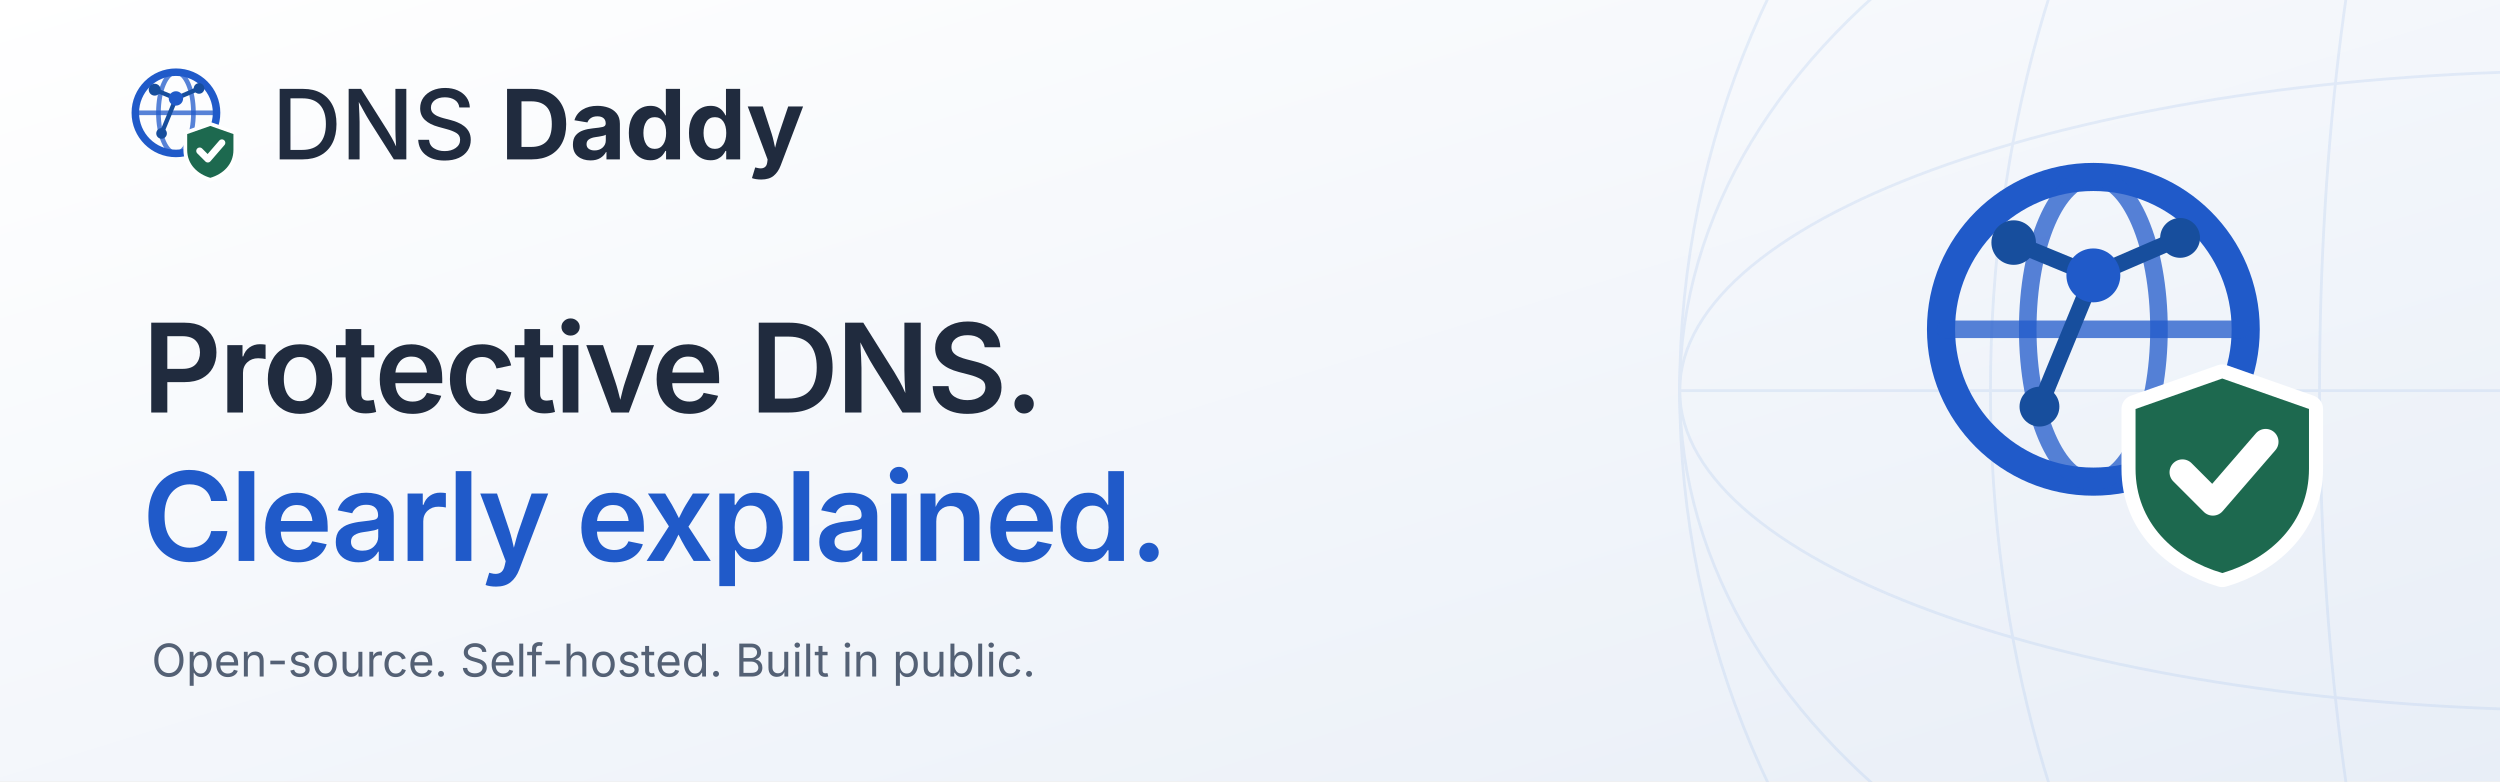
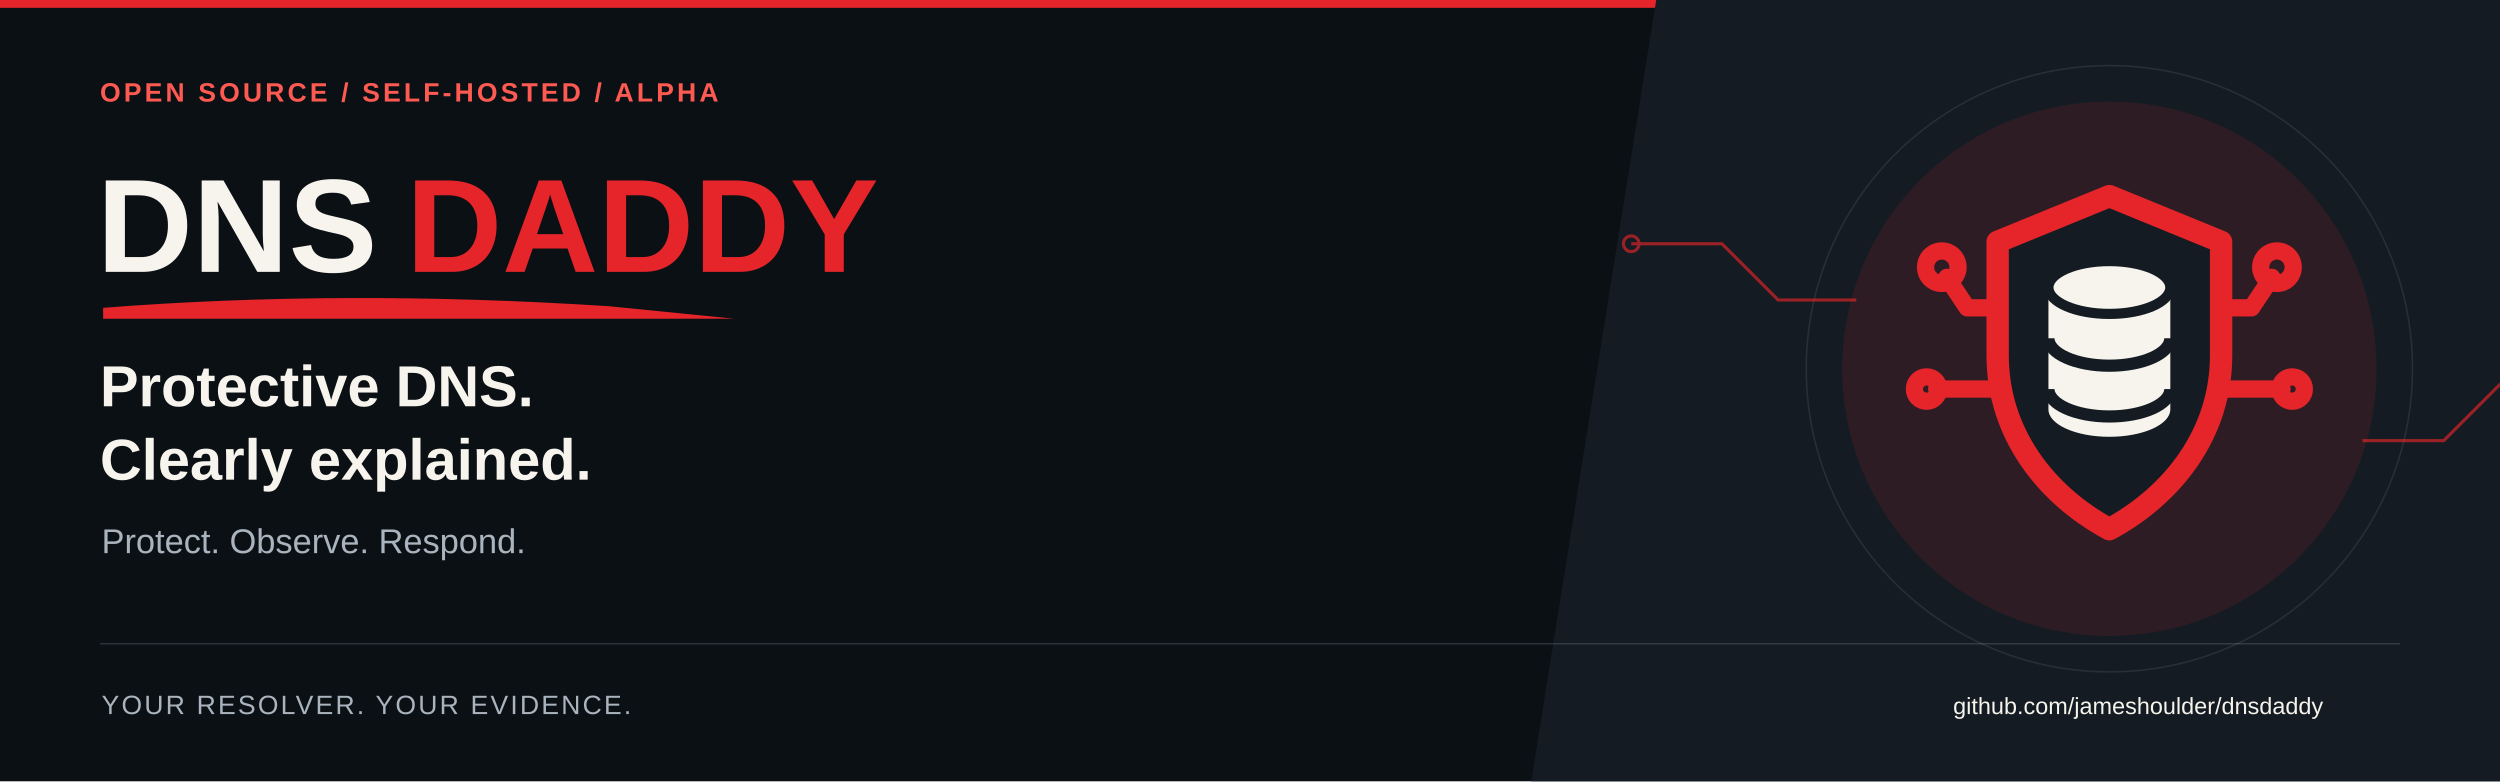
<svg xmlns="http://www.w3.org/2000/svg" width="1600" height="500" viewBox="0 0 1600 500" role="img" aria-labelledby="title">
-   <defs>
-     <linearGradient id="paper" x1="0" y1="0" x2="1" y2="1">
-       <stop stop-color="#FFFFFF" />
-       <stop offset="1" stop-color="#E8EEF7" />
-     </linearGradient>
-   </defs>
-   <rect width="1600" height="500" fill="url(#paper)" />
-   <g fill="none" stroke="#ACC6EC" stroke-width="1.8" opacity="0.27">
-     <circle cx="1660" cy="250" r="585" />
-     <ellipse cx="1660" cy="250" rx="386.1" ry="585" />
-     <ellipse cx="1660" cy="250" rx="175.5" ry="585" />
-     <ellipse cx="1660" cy="250" rx="585" ry="204.75" />
-     <ellipse cx="1660" cy="250" rx="585" ry="409.5" />
-     <path d="M1075 250H2245" />
+   <rect width="1600" height="500" fill="#0B1014" />
+   <rect width="1600" height="5" fill="#E5252A" />
+   <path d="M1060 0H1600V500H980Z" fill="#141B22" />
+   <circle cx="1350" cy="236" r="171" fill="#E5252A" opacity=".12" />
+   <circle cx="1350" cy="236" r="194" fill="none" stroke="#A9B4BE" opacity=".13" />
+   <g stroke="#E5252A" fill="none" stroke-width="2" opacity=".65">
+     <path d="M1044 156h58l36 36h50M1512 282h52l36-36h70" />
+     <circle cx="1044" cy="156" r="5" />
+     <circle cx="1670" cy="246" r="5" />
  </g>
-   <g transform="translate(58 20) scale(0.5)">
-     <g opacity="1" transform="translate(120.000 120.000) scale(4) translate(-20.7 -21.9)">
-       <g fill="none" stroke-linecap="round" stroke-linejoin="round">
-         <circle cx="18" cy="18" r="13" stroke="#205AC9" stroke-width="2.4" />
-         <ellipse cx="18" cy="18" rx="5.6" ry="13" stroke="#205AC9" stroke-width="1.5" opacity=".75" />
-         <path d="M5.4 18h25.2" stroke="#205AC9" stroke-width="1.5" opacity=".75" />
-         <path d="M11.2 10.6L18 13.4L25.4 10.2M18 13.4L13.4 24.6" stroke="#174E9D" stroke-width="1.4" />
-       </g>
-       <g fill="#174E9D">
-         <circle cx="11.2" cy="10.6" r="1.9" />
-         <circle cx="25.4" cy="10.2" r="1.7" />
-         <circle cx="13.4" cy="24.6" r="1.7" />
-       </g>
-       <circle cx="18" cy="13.4" r="2.3" fill="#205AC9" />
-       <path d="M29 22.2 l7.4 2.6 v5.1 c0 4.6-3.3 7.7-7.4 8.9 -4.1-1.2-7.4-4.3-7.4-8.9 v-5.1 Z" fill="white" stroke="white" stroke-width="2.4" stroke-linejoin="round" />
-       <path d="M29 22.2 l7.4 2.6 v5.1 c0 4.6-3.3 7.7-7.4 8.9 -4.1-1.2-7.4-4.3-7.4-8.9 v-5.1 Z" fill="#1D694F" />
-       <path d="M25.6 30.2 l2.6 2.6 4.5-5.2" fill="none" stroke="white" stroke-width="2.2" stroke-linecap="round" stroke-linejoin="round" />
+   <g transform="translate(1220 106) scale(6.5)">
+     <g fill="none" stroke="#E5252A" stroke-width="1.7" stroke-linecap="round" stroke-linejoin="round">
+       <path d="M9 14H6l-2-3M9 22H3M31 14h3l2-3M31 22h6" />
+       <circle cx="3.5" cy="10" r="1.6" />
+       <circle cx="2" cy="22" r="1.2" />
+       <circle cx="36.5" cy="10" r="1.6" />
+       <circle cx="38" cy="22" r="1.2" />
    </g>
-     <g aria-label="DNS " fill="#202B3E" transform="translate(232.000 164.000) scale(0.0605469 -0.0605469)">
-       <path transform="translate(0.000 0)" d="M650 0H165V1490H664Q884 1490 1041.0 1400.5Q1198 1311 1282.0 1145.0Q1366 979 1366 747Q1366 514 1281.5 347.0Q1197 180 1036.5 90.0Q876 0 650 0ZM393 200H637Q890 200 1016.0 341.5Q1142 483 1142 747Q1142 1010 1017.5 1150.0Q893 1290 649 1290H393Z" />
-       <path transform="translate(1458.308 0)" d="M165 0V1490H428L989 603Q1024 547 1071.0 463.5Q1118 380 1168 273Q1160 381 1156.5 479.5Q1153 578 1153 642V1490H1384V0H1120L617 793Q580 852 546.5 910.0Q513 968 473.0 1040.5Q433 1113 379 1213Q386 1073 391.0 963.0Q396 853 396 795V0Z" />
-       <path transform="translate(2987.615 0)" d="M665 -25Q414 -25 265.0 92.5Q116 210 106 414H335Q345 292 440.0 233.5Q535 175 664 175Q806 175 899.0 241.0Q992 307 992 415Q992 512 910.5 559.5Q829 607 709 639L535 687Q352 736 249.5 832.0Q147 928 147 1081Q147 1210 216.5 1306.5Q286 1403 405.5 1456.5Q525 1510 675 1510Q828 1510 944.5 1456.5Q1061 1403 1127.5 1309.5Q1194 1216 1197 1098H975Q964 1200 880.5 1256.0Q797 1312 670 1312Q535 1312 455.0 1250.5Q375 1189 375 1094Q375 1023 418.0 979.5Q461 936 523.5 910.5Q586 885 643 870L788 832Q859 814 934.5 783.5Q1010 753 1074.0 704.5Q1138 656 1177.5 584.5Q1217 513 1217 412Q1217 286 1152.0 187.0Q1087 88 963.5 31.5Q840 -25 665 -25Z" />
-     </g>
-     <g aria-label="Daddy" fill="#202B3E" transform="translate(524.861 164.000) scale(0.0605469 -0.0605469)">
-       <path transform="translate(0.000 0)" d="M659 0H135V1490H664Q888 1490 1049.5 1400.5Q1211 1311 1298.0 1144.5Q1385 978 1385 746Q1385 513 1298.0 346.0Q1211 179 1048.0 89.5Q885 0 659 0ZM440 263H644Q859 263 970.0 379.0Q1081 495 1081 746Q1081 996 970.5 1111.5Q860 1227 646 1227H440Z" />
-       <path transform="translate(1459.308 0)" d="M440 -22Q280 -22 174.0 62.5Q68 147 68 313Q68 438 128.0 509.0Q188 580 284.0 613.0Q380 646 490 656Q634 670 697.5 685.5Q761 701 761 756V761Q761 832 715.5 871.0Q670 910 586 910Q499 910 446.0 872.5Q393 835 375 781L100 827Q143 972 271.5 1052.0Q400 1132 587 1132Q707 1132 815.5 1094.0Q924 1056 992.5 972.5Q1061 889 1061 753V0H777V155H767Q726 77 645.0 27.5Q564 -22 440 -22ZM525 189Q630 189 696.5 250.0Q763 311 763 400V521Q745 508 704.5 498.5Q664 489 619.0 481.5Q574 474 541 470Q458 458 407.0 423.0Q356 388 356 321Q356 256 403.5 222.5Q451 189 525 189Z" />
-       <path transform="translate(2628.615 0)" d="M537 -19Q408 -19 305.0 47.5Q202 114 141.5 242.5Q81 371 81 557Q81 748 143.0 876.0Q205 1004 308.0 1068.0Q411 1132 535 1132Q630 1132 693.0 1100.0Q756 1068 794.5 1021.0Q833 974 853 930H863V1490H1163V0H868V179H853Q832 134 793.0 88.5Q754 43 691.0 12.0Q628 -19 537 -19ZM629 222Q743 222 806.0 314.0Q869 406 869 558Q869 710 806.5 801.0Q744 892 629 892Q511 892 450.0 798.5Q389 705 389 558Q389 410 450.5 316.0Q512 222 629 222Z" />
-       <path transform="translate(3899.923 0)" d="M537 -19Q408 -19 305.0 47.5Q202 114 141.5 242.5Q81 371 81 557Q81 748 143.0 876.0Q205 1004 308.0 1068.0Q411 1132 535 1132Q630 1132 693.0 1100.0Q756 1068 794.5 1021.0Q833 974 853 930H863V1490H1163V0H868V179H853Q832 134 793.0 88.5Q754 43 691.0 12.0Q628 -19 537 -19ZM629 222Q743 222 806.0 314.0Q869 406 869 558Q869 710 806.5 801.0Q744 892 629 892Q511 892 450.0 798.5Q389 705 389 558Q389 410 450.5 316.0Q512 222 629 222Z" />
-       <path transform="translate(5192.231 0)" d="M120 -396 189 -170 226 -179Q317 -204 375.0 -175.5Q433 -147 443 -63L451 -3L31 1118H350L538 538Q561 465 577.0 392.5Q593 320 609 246Q627 321 646.5 393.5Q666 466 690 538L886 1118H1201L726 -132Q675 -267 579.5 -346.5Q484 -426 316 -426Q256 -426 204.0 -417.5Q152 -409 120 -396Z" />
-     </g>
+     <path d="M20 3 31 7.5v11.2c0 7.6-4.7 13.7-11 17.1C13.7 32.4 9 26.3 9 18.7V7.5Z" fill="#141B22" stroke="#E5252A" stroke-width="2.2" stroke-linejoin="round" />
+     <path d="M14 12v12c0 1.5 2.7 2.7 6 2.7s6-1.2 6-2.7V12Z" fill="#F7F4ED" />
+     <ellipse cx="20" cy="12" rx="6" ry="2.6" fill="#F7F4ED" stroke="#141B22" stroke-width="1" />
+     <path d="M14 17c0 1.5 2.7 2.7 6 2.7s6-1.2 6-2.7M14 22c0 1.5 2.7 2.7 6 2.7s6-1.2 6-2.7" fill="none" stroke="#141B22" stroke-width="1.2" />
  </g>
-   <g aria-label="Protective DNS." fill="#202B3E" transform="translate(91.000 264.000) scale(0.0385742 -0.0385742)">
-     <path transform="translate(0.000 0)" d="M150 0V1490H707Q878 1490 995.0 1426.0Q1112 1362 1172.0 1250.5Q1232 1139 1232 997Q1232 854 1171.5 742.5Q1111 631 993.0 567.5Q875 504 703 504H417V0ZM417 724H668Q819 724 889.0 801.0Q959 878 959 997Q959 1116 889.0 1191.0Q819 1266 666 1266H417Z" />
-     <path transform="translate(1274.337 0)" d="M138 0V1118H390V931H402Q432 1028 507.0 1080.5Q582 1133 678 1133Q728 1133 773 1126V887Q757 891 721.0 895.5Q685 900 650 900Q541 900 469.5 832.5Q398 765 398 658V0Z" />
-     <path transform="translate(1995.673 0)" d="M623 -23Q460 -23 340.0 49.5Q220 122 154.5 251.5Q89 381 89 553Q89 727 154.5 857.5Q220 988 340.0 1060.0Q460 1132 623 1132Q786 1132 906.0 1060.0Q1026 988 1092.0 857.5Q1158 727 1158 553Q1158 381 1092.0 251.5Q1026 122 906.0 49.5Q786 -23 623 -23ZM623 188Q714 188 774.0 237.0Q834 286 864.0 369.0Q894 452 894 554Q894 657 864.0 740.0Q834 823 774.0 872.0Q714 921 623 921Q533 921 473.0 872.0Q413 823 383.5 740.0Q354 657 354 554Q354 452 383.5 369.0Q413 286 473.0 237.0Q533 188 623 188Z" />
-     <path transform="translate(3196.010 0)" d="M655 1118V914H439V315Q439 254 464.5 225.5Q490 197 550 197Q568 197 597.0 201.5Q626 206 645 210L686 9Q643 -4 598.0 -9.5Q553 -15 512 -15Q351 -15 265.0 65.0Q179 145 179 293V914H20V1118H179V1384H439V1118Z" />
-     <path transform="translate(3852.347 0)" d="M632 -23Q463 -23 341.5 48.0Q220 119 154.5 248.0Q89 377 89 552Q89 724 153.5 854.5Q218 985 336.5 1058.5Q455 1132 615 1132Q751 1132 867.5 1072.5Q984 1013 1055.0 888.5Q1126 764 1126 568V486H348Q353 337 431.5 259.0Q510 181 635 181Q721 181 782.5 218.0Q844 255 870 326L1109 277Q1069 142 943.5 59.5Q818 -23 632 -23ZM349 663H873Q861 783 796.5 855.5Q732 928 616 928Q497 928 427.5 851.5Q358 775 349 663Z" />
-     <path transform="translate(5016.684 0)" d="M623 -23Q460 -23 340.0 49.5Q220 122 154.5 251.5Q89 381 89 553Q89 727 154.5 857.5Q220 988 340.0 1060.0Q460 1132 623 1132Q810 1132 939.5 1038.5Q1069 945 1105 781L862 730Q841 817 780.0 869.0Q719 921 625 921Q489 921 421.5 816.0Q354 711 354 554Q354 451 384.0 368.0Q414 285 474.0 236.5Q534 188 625 188Q721 188 782.5 242.5Q844 297 865 387L1108 336Q1072 169 942.0 73.0Q812 -23 623 -23Z" />
-     <path transform="translate(6163.020 0)" d="M655 1118V914H439V315Q439 254 464.5 225.5Q490 197 550 197Q568 197 597.0 201.5Q626 206 645 210L686 9Q643 -4 598.0 -9.5Q553 -15 512 -15Q351 -15 265.0 65.0Q179 145 179 293V914H20V1118H179V1384H439V1118Z" />
-     <path transform="translate(6839.357 0)" d="M138 0V1118H398V0ZM268 1276Q206 1276 161.5 1317.5Q117 1359 117 1419Q117 1478 161.5 1519.5Q206 1561 268 1561Q331 1561 375.5 1519.5Q420 1478 420 1419Q420 1359 375.5 1317.5Q331 1276 268 1276Z" />
-     <path transform="translate(7328.694 0)" d="M455 0 39 1118H317L521 510Q546 436 565.5 361.0Q585 286 604 210Q622 286 641.0 361.0Q660 436 685 510L888 1118H1164L746 0Z" />
-     <path transform="translate(8446.030 0)" d="M632 -23Q463 -23 341.5 48.0Q220 119 154.5 248.0Q89 377 89 552Q89 724 153.5 854.5Q218 985 336.5 1058.5Q455 1132 615 1132Q751 1132 867.5 1072.5Q984 1013 1055.0 888.5Q1126 764 1126 568V486H348Q353 337 431.5 259.0Q510 181 635 181Q721 181 782.5 218.0Q844 255 870 326L1109 277Q1069 142 943.5 59.5Q818 -23 632 -23ZM349 663H873Q861 783 796.5 855.5Q732 928 616 928Q497 928 427.5 851.5Q358 775 349 663Z" />
-     <path transform="translate(10079.704 0)" d="M654 0H150V1490H664Q886 1490 1045.5 1400.5Q1205 1311 1290.0 1144.5Q1375 978 1375 747Q1375 514 1289.5 346.5Q1204 179 1042.5 89.5Q881 0 654 0ZM417 231H641Q1112 231 1112 747Q1112 1259 648 1259H417Z" />
-     <path transform="translate(11512.041 0)" d="M150 0V1490H452L967 669Q1007 605 1054.0 519.5Q1101 434 1150 322Q1142 430 1138.0 535.0Q1134 640 1134 708V1490H1405V0H1102L637 739Q598 801 563.5 862.0Q529 923 491.0 995.0Q453 1067 403 1164Q410 1026 416.0 914.0Q422 802 422 740V0Z" />
-     <path transform="translate(13020.377 0)" d="M673 -23Q413 -23 258.5 97.0Q104 217 95 438H358Q367 320 456.0 262.5Q545 205 671 205Q803 205 886.5 264.5Q970 324 970 420Q970 507 896.0 551.5Q822 596 701 627L532 671Q345 719 240.5 816.0Q136 913 136 1071Q136 1203 207.0 1301.5Q278 1400 401.0 1455.0Q524 1510 680 1510Q839 1510 958.5 1455.0Q1078 1400 1146.0 1303.0Q1214 1206 1217 1082H958Q948 1177 872.5 1230.0Q797 1283 676 1283Q550 1283 478.0 1227.5Q406 1172 406 1087Q406 1024 444.5 984.5Q483 945 541.5 921.0Q600 897 660 882L799 846Q909 819 1009.5 768.5Q1110 718 1173.5 633.0Q1237 548 1237 418Q1237 287 1170.0 187.5Q1103 88 977.0 32.5Q851 -23 673 -23Z" />
-     <path transform="translate(14305.714 0)" d="M326 -17Q259 -17 212.5 29.0Q166 75 166 143Q166 210 212.5 256.0Q259 302 326 302Q394 302 440.5 256.0Q487 210 487 143Q487 75 440.5 29.0Q394 -17 326 -17Z" />
-   </g>
-   <g aria-label="Clearly explained." fill="#205AC9" transform="translate(91.000 359.000) scale(0.0385742 -0.0385742)">
-     <path transform="translate(0.000 0)" d="M785 -20Q589 -20 435.0 71.0Q281 162 192.0 333.0Q103 504 103 744Q103 985 192.5 1156.5Q282 1328 436.0 1419.0Q590 1510 785 1510Q948 1510 1081.5 1449.0Q1215 1388 1302.0 1272.5Q1389 1157 1413 994H1144Q1119 1126 1021.0 1198.5Q923 1271 789 1271Q606 1271 488.5 1134.5Q371 998 371 744Q371 487 489.0 353.0Q607 219 788 219Q922 219 1020.5 291.5Q1119 364 1144 496H1414Q1393 353 1311.0 236.0Q1229 119 1095.0 49.5Q961 -20 785 -20Z" />
-     <path transform="translate(1462.337 0)" d="M398 1490V0H138V1490Z" />
-     <path transform="translate(1951.673 0)" d="M632 -23Q463 -23 341.5 48.0Q220 119 154.5 248.0Q89 377 89 552Q89 724 153.5 854.5Q218 985 336.5 1058.5Q455 1132 615 1132Q751 1132 867.5 1072.5Q984 1013 1055.0 888.5Q1126 764 1126 568V486H348Q353 337 431.5 259.0Q510 181 635 181Q721 181 782.5 218.0Q844 255 870 326L1109 277Q1069 142 943.5 59.5Q818 -23 632 -23ZM349 663H873Q861 783 796.5 855.5Q732 928 616 928Q497 928 427.5 851.5Q358 775 349 663Z" />
-     <path transform="translate(3136.010 0)" d="M450 -23Q344 -23 259.0 15.5Q174 54 125.0 129.0Q76 204 76 314Q76 440 137.5 509.5Q199 579 296.5 610.5Q394 642 502 653Q648 669 713.0 682.5Q778 696 778 754V759Q778 841 728.0 886.5Q678 932 583 932Q485 932 427.0 889.0Q369 846 349 791L108 840Q157 988 285.5 1060.0Q414 1132 582 1132Q661 1132 741.5 1113.5Q822 1095 889.0 1051.5Q956 1008 997.0 933.5Q1038 859 1038 747V0H789V154H779Q742 82 661.0 29.5Q580 -23 450 -23ZM517 170Q637 170 708.5 239.0Q780 308 780 401V533Q762 519 716.0 508.5Q670 498 618.5 490.5Q567 483 533 478Q445 466 386.5 430.0Q328 394 328 317Q328 245 381.0 207.5Q434 170 517 170Z" />
-     <path transform="translate(4265.347 0)" d="M138 0V1118H390V931H402Q432 1028 507.0 1080.5Q582 1133 678 1133Q728 1133 773 1126V887Q757 891 721.0 895.5Q685 900 650 900Q541 900 469.5 832.5Q398 765 398 658V0Z" />
-     <path transform="translate(5063.684 0)" d="M398 1490V0H138V1490Z" />
-     <path transform="translate(5570.020 0)" d="M127 -399 188 -196 219 -204Q307 -228 366.0 -199.5Q425 -171 445 -75L461 -4L39 1118H317L521 510Q545 437 563.0 364.5Q581 292 597 219Q616 293 635.5 365.5Q655 438 680 510L891 1118H1166L686 -144Q635 -278 544.0 -352.0Q453 -426 301 -426Q246 -426 199.5 -418.0Q153 -410 127 -399Z" />
-     <path transform="translate(7197.694 0)" d="M632 -23Q463 -23 341.5 48.0Q220 119 154.5 248.0Q89 377 89 552Q89 724 153.5 854.5Q218 985 336.5 1058.5Q455 1132 615 1132Q751 1132 867.5 1072.5Q984 1013 1055.0 888.5Q1126 764 1126 568V486H348Q353 337 431.5 259.0Q510 181 635 181Q721 181 782.5 218.0Q844 255 870 326L1109 277Q1069 142 943.5 59.5Q818 -23 632 -23ZM349 663H873Q861 783 796.5 855.5Q732 928 616 928Q497 928 427.5 851.5Q358 775 349 663Z" />
-     <path transform="translate(8319.030 0)" d="M50 0 420 574 72 1118H358L472 928Q505 871 532.5 816.5Q560 762 586 710Q612 762 639.0 817.0Q666 872 700 928L818 1118H1098L744 568L1115 0H831L693 224Q660 279 632.5 332.5Q605 386 579 437Q554 386 528.0 332.5Q502 279 469 224L331 0Z" />
-     <path transform="translate(9437.367 0)" d="M138 -418V1118H392V933H409Q428 972 465.0 1018.5Q502 1065 566.0 1098.5Q630 1132 729 1132Q858 1132 962.5 1066.0Q1067 1000 1128.5 871.5Q1190 743 1190 557Q1190 373 1129.5 244.0Q1069 115 965.0 47.5Q861 -20 728 -20Q632 -20 568.5 12.5Q505 45 467.0 91.0Q429 137 409 177H398V-418ZM658 194Q788 194 855.5 297.5Q923 401 923 558Q923 714 856.5 816.0Q790 918 658 918Q529 918 461.0 819.5Q393 721 393 558Q393 395 462.0 294.5Q531 194 658 194Z" />
-     <path transform="translate(10668.704 0)" d="M398 1490V0H138V1490Z" />
-     <path transform="translate(11158.041 0)" d="M450 -23Q344 -23 259.0 15.5Q174 54 125.0 129.0Q76 204 76 314Q76 440 137.5 509.5Q199 579 296.5 610.5Q394 642 502 653Q648 669 713.0 682.5Q778 696 778 754V759Q778 841 728.0 886.5Q678 932 583 932Q485 932 427.0 889.0Q369 846 349 791L108 840Q157 988 285.5 1060.0Q414 1132 582 1132Q661 1132 741.5 1113.5Q822 1095 889.0 1051.5Q956 1008 997.0 933.5Q1038 859 1038 747V0H789V154H779Q742 82 661.0 29.5Q580 -23 450 -23ZM517 170Q637 170 708.5 239.0Q780 308 780 401V533Q762 519 716.0 508.5Q670 498 618.5 490.5Q567 483 533 478Q445 466 386.5 430.0Q328 394 328 317Q328 245 381.0 207.5Q434 170 517 170Z" />
-     <path transform="translate(12287.377 0)" d="M138 0V1118H398V0ZM268 1276Q206 1276 161.5 1317.5Q117 1359 117 1419Q117 1478 161.5 1519.5Q206 1561 268 1561Q331 1561 375.5 1519.5Q420 1478 420 1419Q420 1359 375.5 1317.5Q331 1276 268 1276Z" />
-     <path transform="translate(12776.714 0)" d="M398 655V0H138V1118H384L387 895Q487 1132 733 1132Q906 1132 1010.5 1022.0Q1115 912 1115 711V0H855V671Q855 783 797.0 847.0Q739 911 637 911Q533 911 465.5 844.0Q398 777 398 655Z" />
-     <path transform="translate(13983.051 0)" d="M632 -23Q463 -23 341.5 48.0Q220 119 154.5 248.0Q89 377 89 552Q89 724 153.5 854.5Q218 985 336.5 1058.5Q455 1132 615 1132Q751 1132 867.5 1072.5Q984 1013 1055.0 888.5Q1126 764 1126 568V486H348Q353 337 431.5 259.0Q510 181 635 181Q721 181 782.5 218.0Q844 255 870 326L1109 277Q1069 142 943.5 59.5Q818 -23 632 -23ZM349 663H873Q861 783 796.5 855.5Q732 928 616 928Q497 928 427.5 851.5Q358 775 349 663Z" />
-     <path transform="translate(15147.387 0)" d="M550 -20Q418 -20 313.5 47.5Q209 115 149.0 244.0Q89 373 89 557Q89 743 150.0 871.5Q211 1000 315.5 1066.0Q420 1132 549 1132Q649 1132 712.5 1098.5Q776 1065 813.0 1018.5Q850 972 870 933H881V1490H1141V0H886V177H870Q849 137 811.0 91.0Q773 45 709.5 12.5Q646 -20 550 -20ZM621 194Q748 194 817.0 294.5Q886 395 886 558Q886 721 817.5 819.5Q749 918 621 918Q489 918 422.0 816.0Q355 714 355 558Q355 401 422.5 297.5Q490 194 621 194Z" />
-     <path transform="translate(16378.724 0)" d="M326 -17Q259 -17 212.5 29.0Q166 75 166 143Q166 210 212.5 256.0Q259 302 326 302Q394 302 440.5 256.0Q487 210 487 143Q487 75 440.5 29.0Q394 -17 326 -17Z" />
-   </g>
-   <g aria-label="Open-source. Self-hosted. Built in public." fill="#546175" transform="translate(97.000 433.000) scale(0.0141602 -0.0141602)">
-     <path transform="translate(0.000 0)" d="M784 -20Q593 -20 443.5 72.5Q294 165 208.0 336.5Q122 508 122 744Q122 981 208.0 1152.5Q294 1324 443.5 1417.0Q593 1510 784 1510Q975 1510 1124.0 1417.0Q1273 1324 1358.5 1152.5Q1444 981 1444 744Q1444 508 1358.5 336.5Q1273 165 1124.0 72.5Q975 -20 784 -20ZM784 156Q917 156 1024.5 223.5Q1132 291 1195.5 422.5Q1259 554 1259 744Q1259 936 1195.5 1067.5Q1132 1199 1024.5 1266.5Q917 1334 784 1334Q650 1334 542.0 1266.0Q434 1198 370.5 1066.5Q307 935 307 744Q307 554 370.5 423.0Q434 292 542.0 224.0Q650 156 784 156Z" />
-     <path transform="translate(1566.000 0)" d="M158 -418V1118H332V939H352Q371 969 405.0 1014.5Q439 1060 503.0 1096.0Q567 1132 676 1132Q816 1132 922.5 1062.0Q1029 992 1089.5 862.5Q1150 733 1150 556Q1150 378 1090.0 248.0Q1030 118 923.5 47.0Q817 -24 677 -24Q571 -24 506.0 12.5Q441 49 406.0 95.5Q371 142 352 173H338V-418ZM650 137Q755 137 825.5 193.5Q896 250 931.5 345.5Q967 441 967 558Q967 674 932.0 767.5Q897 861 826.5 916.0Q756 971 650 971Q496 971 416.0 857.0Q336 743 336 558Q336 371 417.0 254.0Q498 137 650 137Z" />
-     <path transform="translate(2820.000 0)" d="M628 -24Q466 -24 348.5 48.0Q231 120 167.5 249.0Q104 378 104 550Q104 722 166.0 853.0Q228 984 341.5 1058.0Q455 1132 607 1132Q696 1132 782.5 1102.5Q869 1073 939.5 1007.5Q1010 942 1052.0 835.0Q1094 728 1094 573V498H286Q293 323 386.5 229.5Q480 136 629 136Q728 136 799.5 179.5Q871 223 902 308L1076 260Q1037 133 918.5 54.5Q800 -24 628 -24ZM287 650H911Q898 793 821.5 882.5Q745 972 607 972Q511 972 441.5 927.0Q372 882 332.0 809.0Q292 736 287 650Z" />
-     <path transform="translate(4014.000 0)" d="M338 670V0H158V1118H331L332 911Q386 1030 473.5 1081.0Q561 1132 674 1132Q844 1132 948.0 1027.0Q1052 922 1052 710V0H872V695Q872 824 804.5 897.0Q737 970 620 970Q499 970 418.5 891.5Q338 813 338 670Z" />
-     <path transform="translate(5224.000 0)" d="M798 719V553H144V719Z" />
-     <path transform="translate(6166.000 0)" d="M538 -24Q366 -24 252.0 51.0Q138 126 108 271L279 312Q303 220 369.5 177.0Q436 134 536 134Q653 134 722.5 184.0Q792 234 792 303Q792 418 628 457L442 501Q142 572 142 806Q142 902 196.0 975.5Q250 1049 343.5 1090.5Q437 1132 556 1132Q729 1132 824.5 1056.5Q920 981 958 863L795 821Q772 881 718.5 930.0Q665 979 557 979Q457 979 390.5 933.0Q324 887 324 817Q324 755 369.0 717.5Q414 680 512 657L681 617Q833 581 906.0 505.5Q979 430 979 315Q979 217 923.5 140.5Q868 64 768.5 20.0Q669 -24 538 -24Z" />
-     <path transform="translate(7247.000 0)" d="M613 -24Q461 -24 346.5 48.0Q232 120 168.0 250.0Q104 380 104 552Q104 727 168.0 857.5Q232 988 346.5 1060.0Q461 1132 613 1132Q766 1132 881.0 1060.0Q996 988 1060.0 857.5Q1124 727 1124 552Q1124 380 1060.0 250.0Q996 120 881.0 48.0Q766 -24 613 -24ZM613 137Q726 137 799.0 195.0Q872 253 907.0 347.5Q942 442 942 552Q942 663 907.0 758.5Q872 854 799.0 912.5Q726 971 613 971Q501 971 429.0 912.5Q357 854 322.0 759.0Q287 664 287 552Q287 442 322.0 347.5Q357 253 429.0 195.0Q501 137 613 137Z" />
-     <path transform="translate(8475.000 0)" d="M537 -14Q368 -14 263.0 91.0Q158 196 158 408V1118H338V423Q338 294 406.0 221.0Q474 148 591 148Q711 148 791.5 226.5Q872 305 872 448V1118H1053V0H879V209Q824 87 735.5 36.5Q647 -14 537 -14Z" />
-     <path transform="translate(9686.000 0)" d="M158 0V1118H332V946H344Q375 1031 454.5 1082.5Q534 1134 634 1134Q654 1134 681.5 1133.0Q709 1132 725 1131V950Q717 952 685.0 956.0Q653 960 617 960Q496 960 417.0 886.5Q338 813 338 700V0Z" />
-     <path transform="translate(10423.000 0)" d="M613 -24Q461 -24 346.5 48.0Q232 120 168.0 250.0Q104 380 104 552Q104 727 168.0 857.5Q232 988 346.5 1060.0Q461 1132 613 1132Q775 1132 897.5 1050.5Q1020 969 1066 823L893 774Q868 860 795.5 915.5Q723 971 613 971Q501 971 429.0 912.5Q357 854 322.0 759.0Q287 664 287 552Q287 442 322.0 347.5Q357 253 429.0 195.0Q501 137 613 137Q726 137 799.5 194.5Q873 252 898 343L1070 294Q1025 145 901.0 60.5Q777 -24 613 -24Z" />
-     <path transform="translate(11593.000 0)" d="M628 -24Q466 -24 348.5 48.0Q231 120 167.5 249.0Q104 378 104 550Q104 722 166.0 853.0Q228 984 341.5 1058.0Q455 1132 607 1132Q696 1132 782.5 1102.5Q869 1073 939.5 1007.5Q1010 942 1052.0 835.0Q1094 728 1094 573V498H286Q293 323 386.5 229.5Q480 136 629 136Q728 136 799.5 179.5Q871 223 902 308L1076 260Q1037 133 918.5 54.5Q800 -24 628 -24ZM287 650H911Q898 793 821.5 882.5Q745 972 607 972Q511 972 441.5 927.0Q372 882 332.0 809.0Q292 736 287 650Z" />
-     <path transform="translate(12787.000 0)" d="M295 -13Q239 -13 199.5 26.5Q160 66 160 122Q160 178 199.5 217.5Q239 257 295 257Q351 257 390.5 217.5Q430 178 430 122Q430 66 390.5 26.5Q351 -13 295 -13Z" />
-     <path transform="translate(13953.000 0)" d="M657 -26Q415 -26 272.0 88.5Q129 203 116 390H311Q319 306 368.0 251.5Q417 197 493.5 170.5Q570 144 657 144Q758 144 838.5 177.0Q919 210 966.0 270.0Q1013 330 1013 409Q1013 481 972.5 526.0Q932 571 865.0 600.0Q798 629 718 651L538 702Q358 753 258.0 848.0Q158 943 158 1091Q158 1217 226.0 1311.5Q294 1406 410.0 1458.0Q526 1510 670 1510Q817 1510 930.0 1458.0Q1043 1406 1108.5 1316.5Q1174 1227 1178 1114H992Q979 1223 888.0 1282.5Q797 1342 664 1342Q519 1342 431.0 1273.5Q343 1205 343 1100Q343 1022 391.5 974.5Q440 927 506.5 900.5Q573 874 627 859L776 818Q836 802 908.5 774.0Q981 746 1047.0 699.5Q1113 653 1155.5 581.5Q1198 510 1198 406Q1198 284 1134.5 186.0Q1071 88 950.0 31.0Q829 -26 657 -26Z" />
-     <path transform="translate(15267.000 0)" d="M628 -24Q466 -24 348.5 48.0Q231 120 167.5 249.0Q104 378 104 550Q104 722 166.0 853.0Q228 984 341.5 1058.0Q455 1132 607 1132Q696 1132 782.5 1102.5Q869 1073 939.5 1007.5Q1010 942 1052.0 835.0Q1094 728 1094 573V498H286Q293 323 386.5 229.5Q480 136 629 136Q728 136 799.5 179.5Q871 223 902 308L1076 260Q1037 133 918.5 54.5Q800 -24 628 -24ZM287 650H911Q898 793 821.5 882.5Q745 972 607 972Q511 972 441.5 927.0Q372 882 332.0 809.0Q292 736 287 650Z" />
-     <path transform="translate(16461.000 0)" d="M338 1490V0H158V1490Z" />
-     <path transform="translate(16957.000 0)" d="M678 1118V964H420V0H240V964H20V1118H240V1267Q240 1364 285.5 1429.0Q331 1494 404.0 1527.0Q477 1560 558 1560Q622 1560 664.0 1549.5Q706 1539 726 1530L676 1376Q662 1381 639.5 1387.0Q617 1393 579 1393Q496 1393 458.0 1350.5Q420 1308 420 1227V1118Z" />
-     <path transform="translate(17657.000 0)" d="M798 719V553H144V719Z" />
-     <path transform="translate(18599.000 0)" d="M338 670V0H158V1490H338V924Q393 1036 478.5 1084.0Q564 1132 674 1132Q844 1132 948.5 1027.0Q1053 922 1053 710V0H872V695Q872 824 804.5 897.0Q737 970 620 970Q499 970 418.5 891.5Q338 813 338 670Z" />
-     <path transform="translate(19810.000 0)" d="M613 -24Q461 -24 346.5 48.0Q232 120 168.0 250.0Q104 380 104 552Q104 727 168.0 857.5Q232 988 346.5 1060.0Q461 1132 613 1132Q766 1132 881.0 1060.0Q996 988 1060.0 857.5Q1124 727 1124 552Q1124 380 1060.0 250.0Q996 120 881.0 48.0Q766 -24 613 -24ZM613 137Q726 137 799.0 195.0Q872 253 907.0 347.5Q942 442 942 552Q942 663 907.0 758.5Q872 854 799.0 912.5Q726 971 613 971Q501 971 429.0 912.5Q357 854 322.0 759.0Q287 664 287 552Q287 442 322.0 347.5Q357 253 429.0 195.0Q501 137 613 137Z" />
-     <path transform="translate(21038.000 0)" d="M538 -24Q366 -24 252.0 51.0Q138 126 108 271L279 312Q303 220 369.5 177.0Q436 134 536 134Q653 134 722.5 184.0Q792 234 792 303Q792 418 628 457L442 501Q142 572 142 806Q142 902 196.0 975.5Q250 1049 343.5 1090.5Q437 1132 556 1132Q729 1132 824.5 1056.5Q920 981 958 863L795 821Q772 881 718.5 930.0Q665 979 557 979Q457 979 390.5 933.0Q324 887 324 817Q324 755 369.0 717.5Q414 680 512 657L681 617Q833 581 906.0 505.5Q979 430 979 315Q979 217 923.5 140.5Q868 64 768.5 20.0Q669 -24 538 -24Z" />
-     <path transform="translate(22119.000 0)" d="M598 1118V964H368V290Q368 215 398.5 180.5Q429 146 500 146Q517 146 543.5 150.0Q570 154 592 158L629 6Q601 -4 565.5 -9.0Q530 -14 495 -14Q350 -14 269.0 62.5Q188 139 188 276V964H20V1118H188V1384H368V1118Z" />
-     <path transform="translate(22769.000 0)" d="M628 -24Q466 -24 348.5 48.0Q231 120 167.5 249.0Q104 378 104 550Q104 722 166.0 853.0Q228 984 341.5 1058.0Q455 1132 607 1132Q696 1132 782.5 1102.5Q869 1073 939.5 1007.5Q1010 942 1052.0 835.0Q1094 728 1094 573V498H286Q293 323 386.5 229.5Q480 136 629 136Q728 136 799.5 179.5Q871 223 902 308L1076 260Q1037 133 918.5 54.5Q800 -24 628 -24ZM287 650H911Q898 793 821.5 882.5Q745 972 607 972Q511 972 441.5 927.0Q372 882 332.0 809.0Q292 736 287 650Z" />
-     <path transform="translate(23963.000 0)" d="M577 -24Q438 -24 331.0 47.0Q224 118 164.0 248.0Q104 378 104 556Q104 733 164.5 862.5Q225 992 332.0 1062.0Q439 1132 578 1132Q687 1132 751.0 1096.0Q815 1060 849.5 1014.5Q884 969 902 939H916V1490H1096V0H922V173H902Q884 142 848.5 95.5Q813 49 748.5 12.5Q684 -24 577 -24ZM604 137Q756 137 837.0 254.0Q918 371 918 558Q918 743 838.5 857.0Q759 971 604 971Q498 971 427.5 916.0Q357 861 322.0 767.5Q287 674 287 558Q287 441 322.5 345.5Q358 250 429.0 193.5Q500 137 604 137Z" />
-     <path transform="translate(25217.000 0)" d="M295 -13Q239 -13 199.5 26.5Q160 66 160 122Q160 178 199.5 217.5Q239 257 295 257Q351 257 390.5 217.5Q430 178 430 122Q430 66 390.5 26.5Q351 -13 295 -13Z" />
-     <path transform="translate(26383.000 0)" d="M180 0V1490H708Q864 1490 965.5 1436.5Q1067 1383 1116.5 1293.5Q1166 1204 1166 1095Q1166 999 1132.0 936.5Q1098 874 1042.5 837.0Q987 800 922 782V768Q992 764 1061.5 720.0Q1131 676 1177.5 595.0Q1224 514 1224 397Q1224 285 1172.5 195.0Q1121 105 1011.0 52.5Q901 0 725 0ZM370 168H720Q894 168 967.5 235.0Q1041 302 1041 399Q1041 474 1003.0 537.0Q965 600 895.5 638.0Q826 676 730 676H370ZM370 836H698Q818 836 901.0 906.0Q984 976 984 1091Q984 1188 916.5 1255.0Q849 1322 704 1322H370Z" />
-     <path transform="translate(27723.000 0)" d="M537 -14Q368 -14 263.0 91.0Q158 196 158 408V1118H338V423Q338 294 406.0 221.0Q474 148 591 148Q711 148 791.5 226.5Q872 305 872 448V1118H1053V0H879V209Q824 87 735.5 36.5Q647 -14 537 -14Z" />
-     <path transform="translate(28934.000 0)" d="M158 0V1118H338V0ZM249 1301Q198 1301 161.0 1336.0Q124 1371 124 1420Q124 1470 161.0 1504.5Q198 1539 249 1539Q301 1539 338.0 1504.5Q375 1470 375 1420Q375 1371 338.0 1336.0Q301 1301 249 1301Z" />
-     <path transform="translate(29430.000 0)" d="M338 1490V0H158V1490Z" />
-     <path transform="translate(29956.000 0)" d="M598 1118V964H368V290Q368 215 398.5 180.5Q429 146 500 146Q517 146 543.5 150.0Q570 154 592 158L629 6Q601 -4 565.5 -9.0Q530 -14 495 -14Q350 -14 269.0 62.5Q188 139 188 276V964H20V1118H188V1384H368V1118Z" />
-     <path transform="translate(31202.000 0)" d="M158 0V1118H338V0ZM249 1301Q198 1301 161.0 1336.0Q124 1371 124 1420Q124 1470 161.0 1504.5Q198 1539 249 1539Q301 1539 338.0 1504.5Q375 1470 375 1420Q375 1371 338.0 1336.0Q301 1301 249 1301Z" />
-     <path transform="translate(31698.000 0)" d="M338 670V0H158V1118H331L332 911Q386 1030 473.5 1081.0Q561 1132 674 1132Q844 1132 948.0 1027.0Q1052 922 1052 710V0H872V695Q872 824 804.5 897.0Q737 970 620 970Q499 970 418.5 891.5Q338 813 338 670Z" />
-     <path transform="translate(33484.000 0)" d="M158 -418V1118H332V939H352Q371 969 405.0 1014.5Q439 1060 503.0 1096.0Q567 1132 676 1132Q816 1132 922.5 1062.0Q1029 992 1089.5 862.5Q1150 733 1150 556Q1150 378 1090.0 248.0Q1030 118 923.5 47.0Q817 -24 677 -24Q571 -24 506.0 12.5Q441 49 406.0 95.5Q371 142 352 173H338V-418ZM650 137Q755 137 825.5 193.5Q896 250 931.5 345.5Q967 441 967 558Q967 674 932.0 767.5Q897 861 826.5 916.0Q756 971 650 971Q496 971 416.0 857.0Q336 743 336 558Q336 371 417.0 254.0Q498 137 650 137Z" />
-     <path transform="translate(34738.000 0)" d="M537 -14Q368 -14 263.0 91.0Q158 196 158 408V1118H338V423Q338 294 406.0 221.0Q474 148 591 148Q711 148 791.5 226.5Q872 305 872 448V1118H1053V0H879V209Q824 87 735.5 36.5Q647 -14 537 -14Z" />
-     <path transform="translate(35949.000 0)" d="M677 -24Q571 -24 506.0 12.5Q441 49 406.0 95.5Q371 142 352 173H332V0H158V1490H338V939H352Q371 969 405.0 1014.5Q439 1060 503.0 1096.0Q567 1132 676 1132Q816 1132 922.5 1062.0Q1029 992 1089.5 862.5Q1150 733 1150 556Q1150 378 1090.0 248.0Q1030 118 923.5 47.0Q817 -24 677 -24ZM650 137Q755 137 825.5 193.5Q896 250 931.5 345.5Q967 441 967 558Q967 674 932.0 767.5Q897 861 826.5 916.0Q756 971 650 971Q496 971 416.0 857.0Q336 743 336 558Q336 371 417.0 254.0Q498 137 650 137Z" />
-     <path transform="translate(37203.000 0)" d="M338 1490V0H158V1490Z" />
-     <path transform="translate(37699.000 0)" d="M158 0V1118H338V0ZM249 1301Q198 1301 161.0 1336.0Q124 1371 124 1420Q124 1470 161.0 1504.5Q198 1539 249 1539Q301 1539 338.0 1504.5Q375 1470 375 1420Q375 1371 338.0 1336.0Q301 1301 249 1301Z" />
-     <path transform="translate(38195.000 0)" d="M613 -24Q461 -24 346.5 48.0Q232 120 168.0 250.0Q104 380 104 552Q104 727 168.0 857.5Q232 988 346.5 1060.0Q461 1132 613 1132Q775 1132 897.5 1050.5Q1020 969 1066 823L893 774Q868 860 795.5 915.5Q723 971 613 971Q501 971 429.0 912.5Q357 854 322.0 759.0Q287 664 287 552Q287 442 322.0 347.5Q357 253 429.0 195.0Q501 137 613 137Q726 137 799.5 194.5Q873 252 898 343L1070 294Q1025 145 901.0 60.5Q777 -24 613 -24Z" />
-     <path transform="translate(39365.000 0)" d="M295 -13Q239 -13 199.5 26.5Q160 66 160 122Q160 178 199.5 217.5Q239 257 295 257Q351 257 390.5 217.5Q430 178 430 122Q430 66 390.5 26.5Q351 -13 295 -13Z" />
-   </g>
-   <g opacity="1" transform="translate(1360.000 240.000) scale(7.5) translate(-20.7 -21.9)">
-     <g fill="none" stroke-linecap="round" stroke-linejoin="round">
-       <circle cx="18" cy="18" r="13" stroke="#205AC9" stroke-width="2.4" />
-       <ellipse cx="18" cy="18" rx="5.6" ry="13" stroke="#205AC9" stroke-width="1.5" opacity=".75" />
-       <path d="M5.4 18h25.2" stroke="#205AC9" stroke-width="1.5" opacity=".75" />
-       <path d="M11.2 10.6L18 13.4L25.4 10.2M18 13.4L13.4 24.6" stroke="#174E9D" stroke-width="1.4" />
-     </g>
-     <g fill="#174E9D">
-       <circle cx="11.2" cy="10.6" r="1.9" />
-       <circle cx="25.4" cy="10.2" r="1.7" />
-       <circle cx="13.4" cy="24.6" r="1.7" />
-     </g>
-     <circle cx="18" cy="13.4" r="2.3" fill="#205AC9" />
-     <path d="M29 22.2 l7.4 2.6 v5.1 c0 4.6-3.3 7.7-7.4 8.9 -4.1-1.2-7.4-4.3-7.4-8.9 v-5.1 Z" fill="white" stroke="white" stroke-width="2.4" stroke-linejoin="round" />
-     <path d="M29 22.2 l7.4 2.6 v5.1 c0 4.6-3.3 7.7-7.4 8.9 -4.1-1.2-7.4-4.3-7.4-8.9 v-5.1 Z" fill="#1D694F" />
-     <path d="M25.6 30.2 l2.6 2.6 4.5-5.2" fill="none" stroke="white" stroke-width="2.2" stroke-linecap="round" stroke-linejoin="round" />
-   </g>
+   <text x="64" y="65" fill="#FF5A52" font-family="Arial, Helvetica, sans-serif" font-size="17" font-weight="700" letter-spacing="2">OPEN SOURCE  /  SELF-HOSTED  /  ALPHA</text>
+   <text x="62" y="174" fill="#F7F4ED" font-family="Arial, Helvetica, sans-serif" font-size="85" font-weight="700" letter-spacing="0">DNS</text>
+   <text x="260" y="174" fill="#E5252A" font-family="Arial, Helvetica, sans-serif" font-size="85" font-weight="700" letter-spacing="0">DADDY</text>
+   <path d="M66 197Q220 185 390 196l80 8H66Z" fill="#E5252A" />
+   <text x="64" y="260" fill="#F7F4ED" font-family="Arial, Helvetica, sans-serif" font-size="37" font-weight="700" letter-spacing="0">Protective DNS.</text>
+   <text x="64" y="307" fill="#F7F4ED" font-family="Arial, Helvetica, sans-serif" font-size="37" font-weight="700" letter-spacing="0">Clearly explained.</text>
+   <text x="65" y="354" fill="#A9B4BE" font-family="Arial, Helvetica, sans-serif" font-size="22" font-weight="400" letter-spacing="0">Protect. Observe. Respond.</text>
+   <path d="M64 412H1536" stroke="#A9B4BE" opacity=".2" />
+   <text x="65" y="457" fill="#A9B4BE" font-family="Arial, Helvetica, sans-serif" font-size="17" font-weight="400" letter-spacing="1.4">YOUR RESOLVER. YOUR EVIDENCE.</text>
+   <text x="1250" y="457" fill="#F7F4ED" font-family="Arial, Helvetica, sans-serif" font-size="15" font-weight="400" letter-spacing="0">github.com/jameshoulder/dnsdaddy</text>
</svg>
